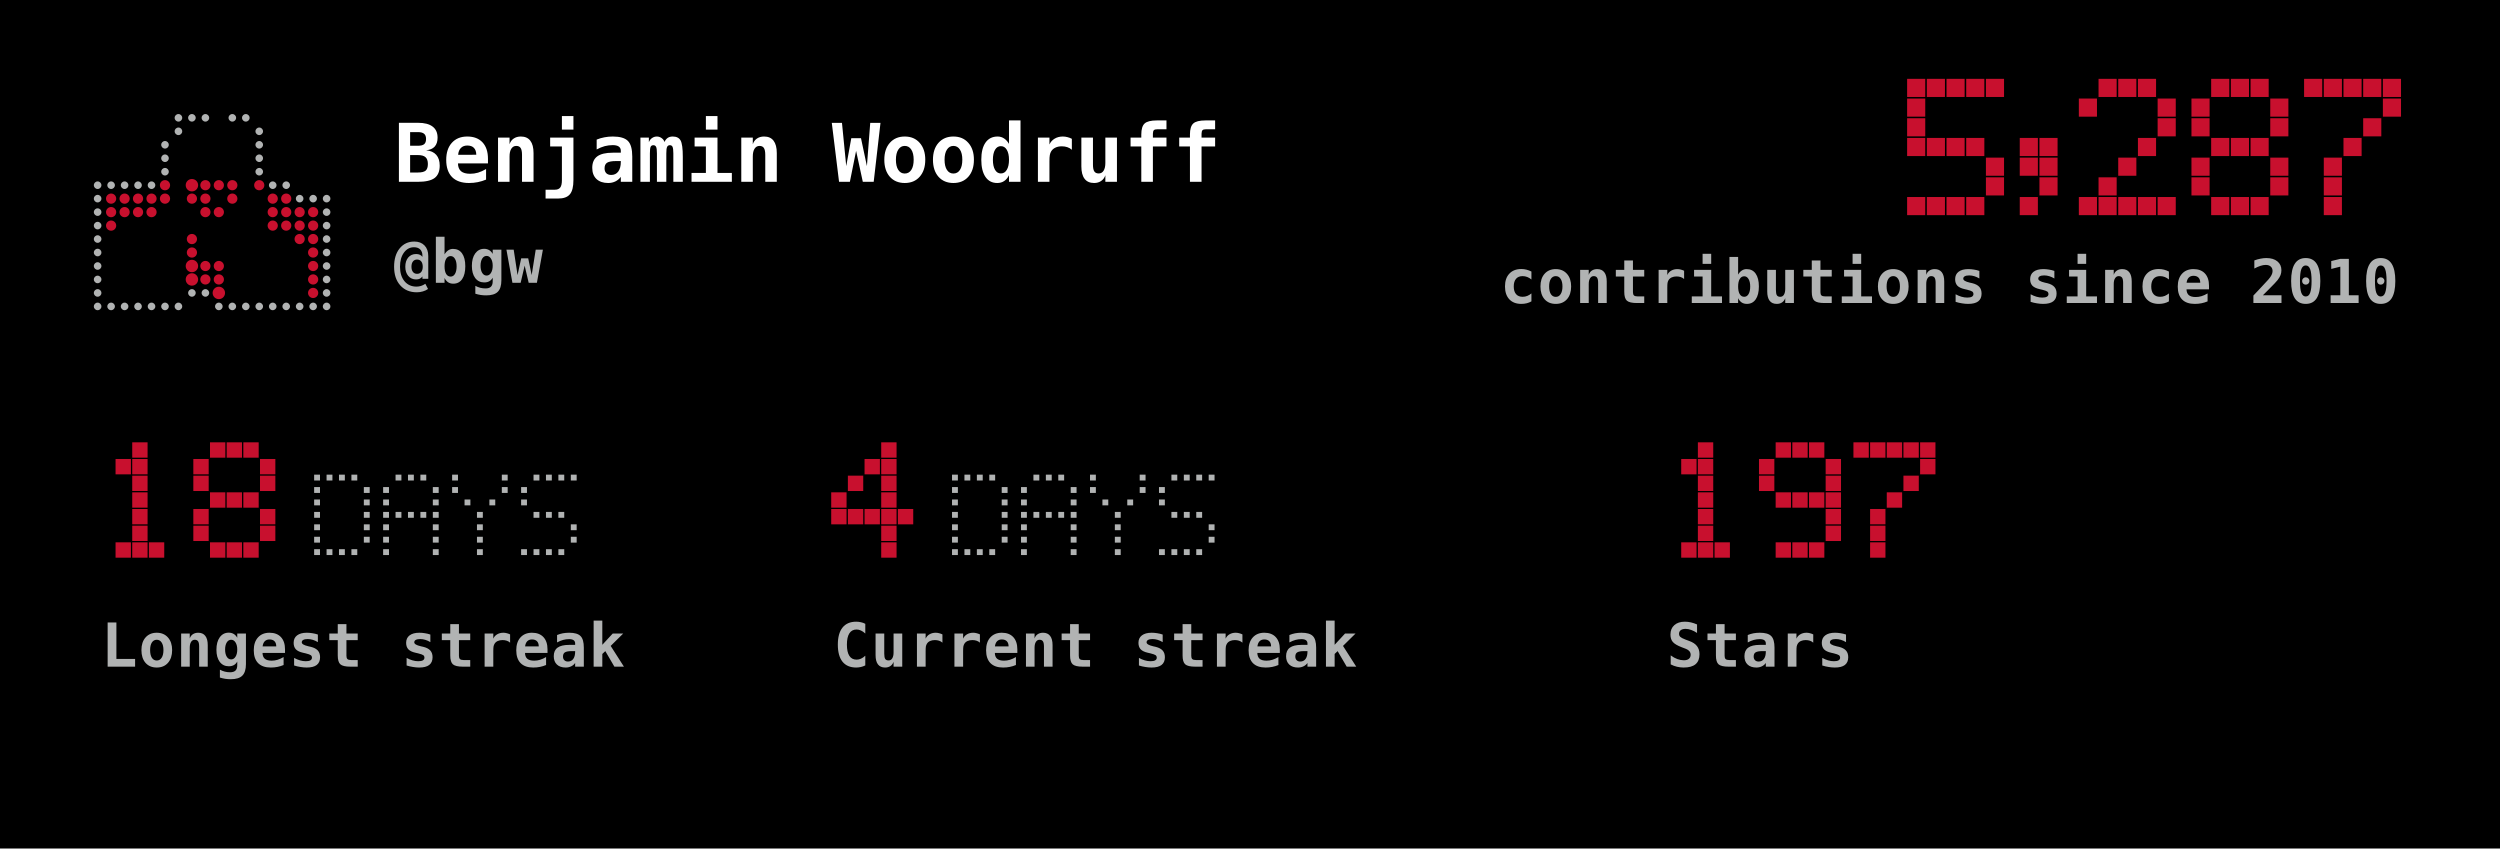
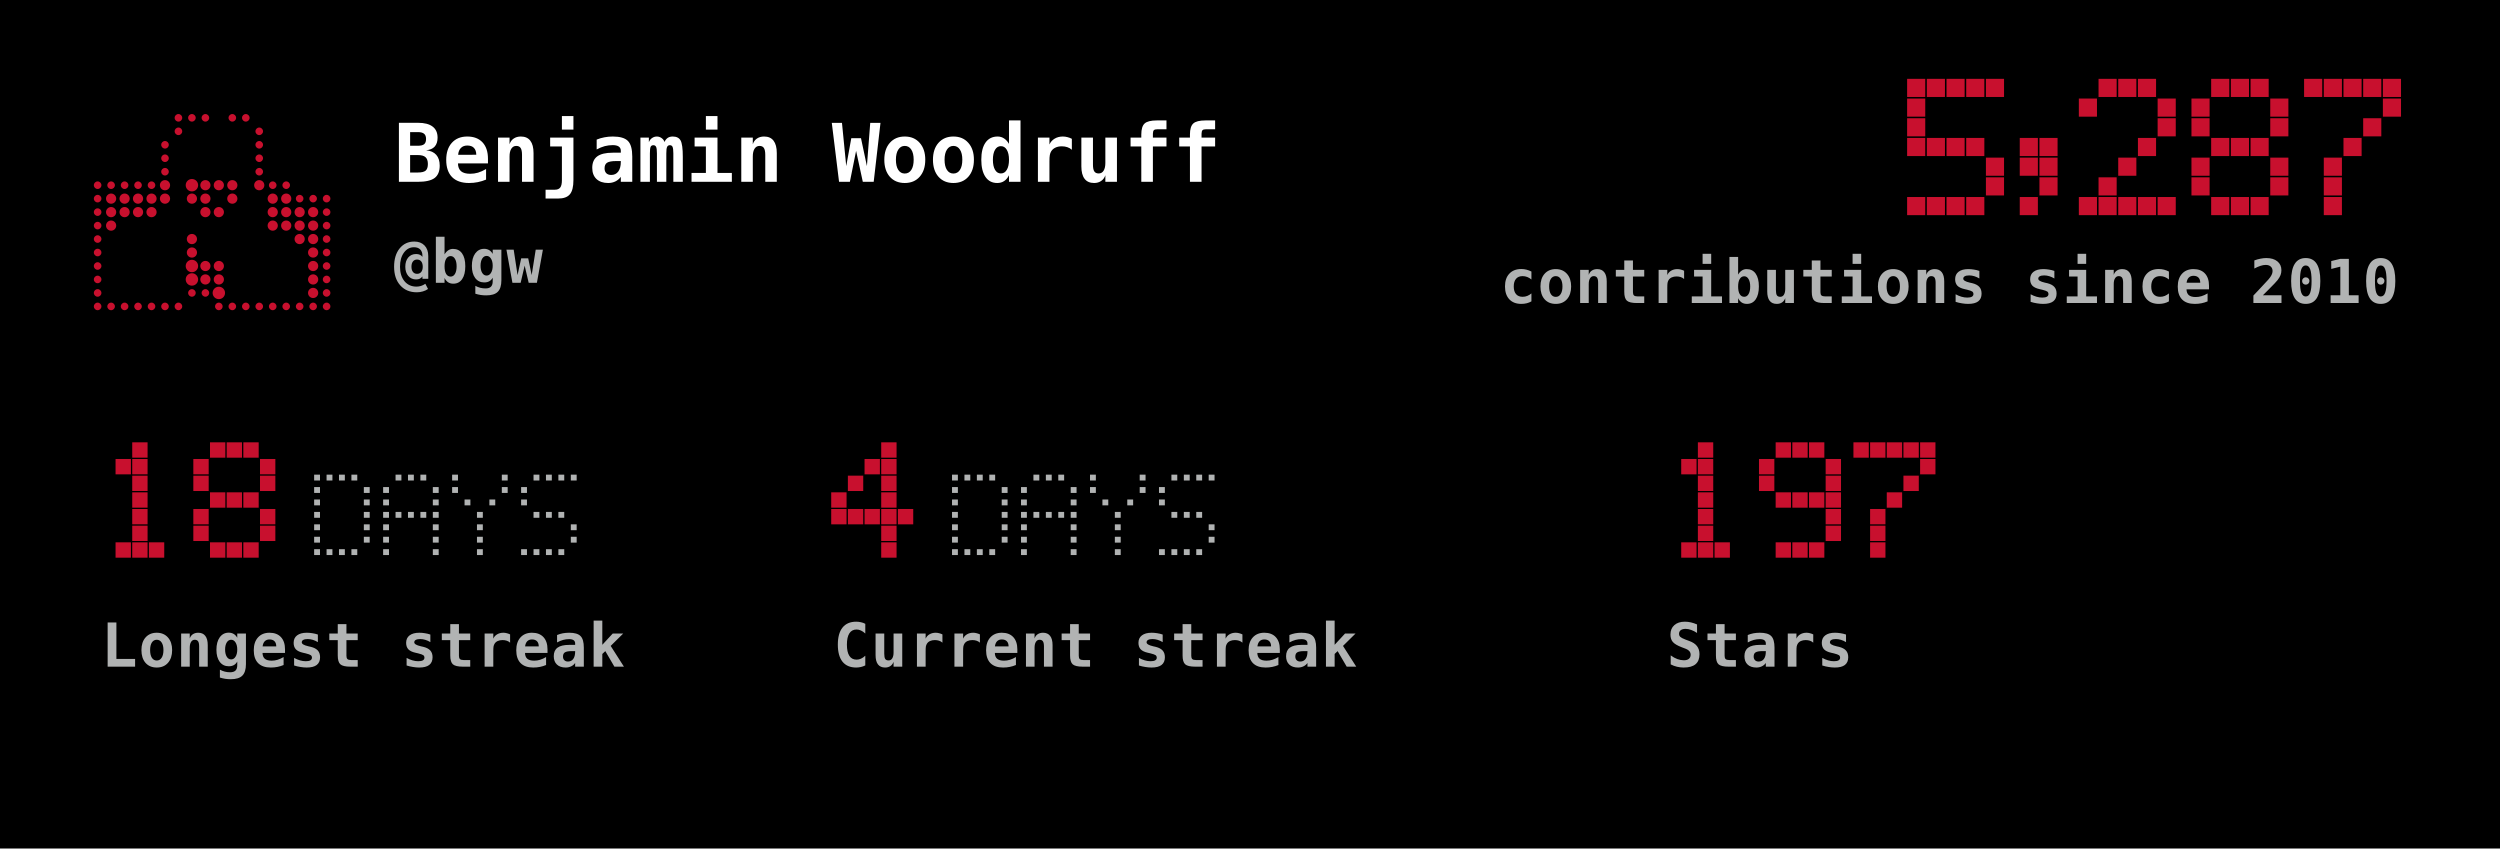
<svg xmlns="http://www.w3.org/2000/svg" width="495" height="168" viewBox="0 0 495 168" role="img">
  <rect width="495" height="168" fill="#000000" />
  <rect x="20" y="20" width="0" height="0" fill="#C8102E" />
-   <circle cx="35.33" cy="23.33" r="0.75" fill="#B1B3B3" />
-   <circle cx="38.00" cy="23.33" r="0.75" fill="#B1B3B3" />
-   <circle cx="40.67" cy="23.33" r="0.75" fill="#B1B3B3" />
-   <circle cx="46.00" cy="23.33" r="0.75" fill="#B1B3B3" />
-   <circle cx="48.67" cy="23.33" r="0.75" fill="#B1B3B3" />
-   <circle cx="35.33" cy="26.00" r="0.75" fill="#B1B3B3" />
-   <circle cx="51.33" cy="26.00" r="0.75" fill="#B1B3B3" />
-   <circle cx="32.67" cy="28.67" r="0.75" fill="#B1B3B3" />
-   <circle cx="51.33" cy="28.67" r="0.75" fill="#B1B3B3" />
-   <circle cx="32.67" cy="31.33" r="0.75" fill="#B1B3B3" />
-   <circle cx="51.33" cy="31.33" r="0.75" fill="#B1B3B3" />
-   <circle cx="32.67" cy="34.00" r="0.75" fill="#B1B3B3" />
-   <circle cx="51.33" cy="34.00" r="0.75" fill="#B1B3B3" />
-   <circle cx="19.33" cy="36.67" r="0.75" fill="#B1B3B3" />
-   <circle cx="22.00" cy="36.67" r="0.75" fill="#B1B3B3" />
-   <circle cx="24.67" cy="36.67" r="0.75" fill="#B1B3B3" />
-   <circle cx="27.33" cy="36.67" r="0.75" fill="#B1B3B3" />
-   <circle cx="30.00" cy="36.67" r="0.75" fill="#B1B3B3" />
+   <circle cx="35.33" cy="23.33" r="0.75" fill="#C8102E" />
+   <circle cx="38.00" cy="23.33" r="0.75" fill="#C8102E" />
+   <circle cx="40.67" cy="23.33" r="0.75" fill="#C8102E" />
+   <circle cx="46.00" cy="23.33" r="0.75" fill="#C8102E" />
+   <circle cx="48.67" cy="23.33" r="0.75" fill="#C8102E" />
+   <circle cx="35.33" cy="26.00" r="0.75" fill="#C8102E" />
+   <circle cx="51.33" cy="26.00" r="0.75" fill="#C8102E" />
+   <circle cx="32.67" cy="28.67" r="0.75" fill="#C8102E" />
+   <circle cx="51.33" cy="28.67" r="0.75" fill="#C8102E" />
+   <circle cx="32.67" cy="31.33" r="0.75" fill="#C8102E" />
+   <circle cx="51.33" cy="31.33" r="0.75" fill="#C8102E" />
+   <circle cx="32.67" cy="34.00" r="0.75" fill="#C8102E" />
+   <circle cx="51.33" cy="34.00" r="0.75" fill="#C8102E" />
+   <circle cx="19.33" cy="36.67" r="0.75" fill="#C8102E" />
+   <circle cx="22.00" cy="36.67" r="0.75" fill="#C8102E" />
+   <circle cx="24.67" cy="36.67" r="0.75" fill="#C8102E" />
+   <circle cx="27.33" cy="36.67" r="0.75" fill="#C8102E" />
+   <circle cx="30.00" cy="36.67" r="0.75" fill="#C8102E" />
  <circle cx="32.67" cy="36.67" r="1.01" fill="#C8102E" />
  <circle cx="38.00" cy="36.67" r="1.23" fill="#C8102E" />
  <circle cx="40.67" cy="36.67" r="1.01" fill="#C8102E" />
  <circle cx="43.33" cy="36.67" r="1.01" fill="#C8102E" />
  <circle cx="46.00" cy="36.67" r="1.01" fill="#C8102E" />
  <circle cx="51.33" cy="36.67" r="1.01" fill="#C8102E" />
-   <circle cx="54.00" cy="36.67" r="0.75" fill="#B1B3B3" />
-   <circle cx="56.67" cy="36.67" r="0.75" fill="#B1B3B3" />
-   <circle cx="19.33" cy="39.33" r="0.75" fill="#B1B3B3" />
+   <circle cx="54.00" cy="36.67" r="0.75" fill="#C8102E" />
+   <circle cx="56.67" cy="36.67" r="0.75" fill="#C8102E" />
+   <circle cx="19.33" cy="39.33" r="0.75" fill="#C8102E" />
  <circle cx="22.00" cy="39.33" r="1.01" fill="#C8102E" />
  <circle cx="24.67" cy="39.33" r="1.01" fill="#C8102E" />
  <circle cx="27.33" cy="39.33" r="1.01" fill="#C8102E" />
  <circle cx="30.00" cy="39.33" r="1.01" fill="#C8102E" />
  <circle cx="32.67" cy="39.33" r="1.01" fill="#C8102E" />
  <circle cx="38.00" cy="39.33" r="1.01" fill="#C8102E" />
  <circle cx="40.67" cy="39.33" r="1.01" fill="#C8102E" />
  <circle cx="46.00" cy="39.33" r="1.01" fill="#C8102E" />
  <circle cx="54.00" cy="39.33" r="1.01" fill="#C8102E" />
  <circle cx="56.67" cy="39.33" r="1.01" fill="#C8102E" />
-   <circle cx="59.33" cy="39.33" r="0.75" fill="#B1B3B3" />
-   <circle cx="62.00" cy="39.33" r="0.75" fill="#B1B3B3" />
-   <circle cx="64.67" cy="39.33" r="0.75" fill="#B1B3B3" />
-   <circle cx="19.33" cy="42.00" r="0.75" fill="#B1B3B3" />
+   <circle cx="59.33" cy="39.33" r="0.75" fill="#C8102E" />
+   <circle cx="62.00" cy="39.33" r="0.75" fill="#C8102E" />
+   <circle cx="64.67" cy="39.33" r="0.75" fill="#C8102E" />
+   <circle cx="19.33" cy="42.00" r="0.75" fill="#C8102E" />
  <circle cx="22.00" cy="42.00" r="1.01" fill="#C8102E" />
  <circle cx="24.67" cy="42.00" r="1.01" fill="#C8102E" />
  <circle cx="27.33" cy="42.00" r="1.01" fill="#C8102E" />
  <circle cx="30.00" cy="42.00" r="1.01" fill="#C8102E" />
  <circle cx="40.67" cy="42.00" r="1.01" fill="#C8102E" />
  <circle cx="43.33" cy="42.00" r="1.01" fill="#C8102E" />
  <circle cx="54.00" cy="42.00" r="1.01" fill="#C8102E" />
  <circle cx="56.67" cy="42.00" r="1.01" fill="#C8102E" />
  <circle cx="59.33" cy="42.00" r="1.01" fill="#C8102E" />
  <circle cx="62.00" cy="42.00" r="1.01" fill="#C8102E" />
-   <circle cx="64.67" cy="42.00" r="0.75" fill="#B1B3B3" />
-   <circle cx="19.33" cy="44.67" r="0.75" fill="#B1B3B3" />
+   <circle cx="64.67" cy="42.00" r="0.75" fill="#C8102E" />
+   <circle cx="19.33" cy="44.67" r="0.75" fill="#C8102E" />
  <circle cx="22.00" cy="44.67" r="1.01" fill="#C8102E" />
  <circle cx="54.00" cy="44.67" r="1.01" fill="#C8102E" />
  <circle cx="56.67" cy="44.67" r="1.01" fill="#C8102E" />
  <circle cx="59.33" cy="44.67" r="1.01" fill="#C8102E" />
  <circle cx="62.00" cy="44.67" r="1.01" fill="#C8102E" />
-   <circle cx="64.67" cy="44.67" r="0.75" fill="#B1B3B3" />
-   <circle cx="19.33" cy="47.33" r="0.75" fill="#B1B3B3" />
+   <circle cx="64.67" cy="44.67" r="0.75" fill="#C8102E" />
+   <circle cx="19.33" cy="47.33" r="0.75" fill="#C8102E" />
  <circle cx="38.00" cy="47.33" r="1.01" fill="#C8102E" />
  <circle cx="59.33" cy="47.33" r="1.01" fill="#C8102E" />
  <circle cx="62.00" cy="47.33" r="1.01" fill="#C8102E" />
-   <circle cx="64.67" cy="47.33" r="0.75" fill="#B1B3B3" />
-   <circle cx="19.33" cy="50.00" r="0.75" fill="#B1B3B3" />
+   <circle cx="64.67" cy="47.33" r="0.75" fill="#C8102E" />
+   <circle cx="19.33" cy="50.00" r="0.75" fill="#C8102E" />
  <circle cx="38.00" cy="50.00" r="1.01" fill="#C8102E" />
  <circle cx="62.00" cy="50.00" r="1.01" fill="#C8102E" />
-   <circle cx="64.67" cy="50.00" r="0.75" fill="#B1B3B3" />
-   <circle cx="19.33" cy="52.67" r="0.75" fill="#B1B3B3" />
+   <circle cx="64.67" cy="50.00" r="0.75" fill="#C8102E" />
+   <circle cx="19.33" cy="52.67" r="0.75" fill="#C8102E" />
  <circle cx="38.00" cy="52.67" r="1.23" fill="#C8102E" />
  <circle cx="40.67" cy="52.67" r="1.01" fill="#C8102E" />
  <circle cx="43.33" cy="52.67" r="1.01" fill="#C8102E" />
  <circle cx="62.00" cy="52.67" r="1.01" fill="#C8102E" />
-   <circle cx="64.67" cy="52.67" r="0.75" fill="#B1B3B3" />
-   <circle cx="19.33" cy="55.33" r="0.75" fill="#B1B3B3" />
+   <circle cx="64.67" cy="52.67" r="0.75" fill="#C8102E" />
+   <circle cx="19.33" cy="55.33" r="0.75" fill="#C8102E" />
  <circle cx="38.00" cy="55.33" r="1.23" fill="#C8102E" />
  <circle cx="40.67" cy="55.33" r="1.01" fill="#C8102E" />
  <circle cx="43.33" cy="55.33" r="1.01" fill="#C8102E" />
  <circle cx="62.00" cy="55.33" r="1.01" fill="#C8102E" />
-   <circle cx="64.67" cy="55.33" r="0.75" fill="#B1B3B3" />
-   <circle cx="19.33" cy="58.00" r="0.75" fill="#B1B3B3" />
-   <circle cx="38.00" cy="58.00" r="0.75" fill="#B1B3B3" />
-   <circle cx="40.67" cy="58.00" r="0.75" fill="#B1B3B3" />
+   <circle cx="64.67" cy="55.33" r="0.75" fill="#C8102E" />
+   <circle cx="19.33" cy="58.00" r="0.75" fill="#C8102E" />
+   <circle cx="38.00" cy="58.00" r="0.75" fill="#C8102E" />
+   <circle cx="40.67" cy="58.00" r="0.75" fill="#C8102E" />
  <circle cx="43.33" cy="58.00" r="1.23" fill="#C8102E" />
  <circle cx="62.00" cy="58.00" r="1.01" fill="#C8102E" />
-   <circle cx="64.67" cy="58.00" r="0.75" fill="#B1B3B3" />
-   <circle cx="19.33" cy="60.67" r="0.75" fill="#B1B3B3" />
-   <circle cx="22.00" cy="60.67" r="0.75" fill="#B1B3B3" />
-   <circle cx="24.67" cy="60.67" r="0.75" fill="#B1B3B3" />
-   <circle cx="27.33" cy="60.67" r="0.75" fill="#B1B3B3" />
-   <circle cx="30.00" cy="60.67" r="0.75" fill="#B1B3B3" />
-   <circle cx="32.67" cy="60.67" r="0.75" fill="#B1B3B3" />
-   <circle cx="35.33" cy="60.67" r="0.75" fill="#B1B3B3" />
-   <circle cx="43.33" cy="60.67" r="0.75" fill="#B1B3B3" />
-   <circle cx="46.00" cy="60.67" r="0.75" fill="#B1B3B3" />
-   <circle cx="48.67" cy="60.67" r="0.75" fill="#B1B3B3" />
-   <circle cx="51.33" cy="60.67" r="0.75" fill="#B1B3B3" />
-   <circle cx="54.00" cy="60.67" r="0.75" fill="#B1B3B3" />
-   <circle cx="56.67" cy="60.67" r="0.75" fill="#B1B3B3" />
-   <circle cx="59.33" cy="60.67" r="0.75" fill="#B1B3B3" />
-   <circle cx="62.00" cy="60.67" r="0.75" fill="#B1B3B3" />
-   <circle cx="64.67" cy="60.67" r="0.75" fill="#B1B3B3" />
+   <circle cx="64.67" cy="58.00" r="0.75" fill="#C8102E" />
+   <circle cx="19.33" cy="60.67" r="0.75" fill="#C8102E" />
+   <circle cx="22.00" cy="60.67" r="0.75" fill="#C8102E" />
+   <circle cx="24.67" cy="60.67" r="0.75" fill="#C8102E" />
+   <circle cx="27.33" cy="60.67" r="0.75" fill="#C8102E" />
+   <circle cx="30.00" cy="60.67" r="0.75" fill="#C8102E" />
+   <circle cx="32.67" cy="60.67" r="0.75" fill="#C8102E" />
+   <circle cx="35.33" cy="60.67" r="0.75" fill="#C8102E" />
+   <circle cx="43.33" cy="60.67" r="0.75" fill="#C8102E" />
+   <circle cx="46.00" cy="60.67" r="0.75" fill="#C8102E" />
+   <circle cx="48.67" cy="60.67" r="0.75" fill="#C8102E" />
+   <circle cx="51.33" cy="60.67" r="0.75" fill="#C8102E" />
+   <circle cx="54.00" cy="60.67" r="0.75" fill="#C8102E" />
+   <circle cx="56.67" cy="60.67" r="0.75" fill="#C8102E" />
+   <circle cx="59.33" cy="60.67" r="0.75" fill="#C8102E" />
+   <circle cx="62.00" cy="60.67" r="0.75" fill="#C8102E" />
+   <circle cx="64.67" cy="60.67" r="0.75" fill="#C8102E" />
  <text x="78" y="36" fill="#FFFFFF" text-anchor="start" font-family="ui-monospace, Geist Mono, monospace" font-weight="700" font-size="16" letter-spacing="0" dominant-baseline="auto">Benjamin Woodruff ‮</text>
  <text x="78" y="56" fill="#B1B3B3" text-anchor="start" font-family="ui-monospace, Geist Mono, monospace" font-weight="700" font-size="12" letter-spacing="0.2" dominant-baseline="auto">@bgw</text>
  <rect x="377.61" y="15.61" width="3.59" height="3.59" fill="#C8102E" />
  <rect x="381.51" y="15.61" width="3.59" height="3.59" fill="#C8102E" />
  <rect x="385.41" y="15.61" width="3.59" height="3.59" fill="#C8102E" />
  <rect x="389.31" y="15.61" width="3.59" height="3.59" fill="#C8102E" />
  <rect x="393.21" y="15.61" width="3.59" height="3.59" fill="#C8102E" />
  <rect x="377.61" y="19.51" width="3.59" height="3.59" fill="#C8102E" />
  <rect x="377.61" y="23.41" width="3.59" height="3.59" fill="#C8102E" />
  <rect x="377.61" y="27.31" width="3.59" height="3.59" fill="#C8102E" />
  <rect x="381.51" y="27.31" width="3.59" height="3.59" fill="#C8102E" />
  <rect x="385.41" y="27.31" width="3.59" height="3.59" fill="#C8102E" />
  <rect x="389.31" y="27.31" width="3.59" height="3.59" fill="#C8102E" />
  <rect x="393.21" y="31.21" width="3.59" height="3.59" fill="#C8102E" />
  <rect x="393.21" y="35.11" width="3.59" height="3.59" fill="#C8102E" />
  <rect x="377.61" y="39.01" width="3.59" height="3.59" fill="#C8102E" />
  <rect x="381.51" y="39.01" width="3.59" height="3.59" fill="#C8102E" />
  <rect x="385.41" y="39.01" width="3.59" height="3.59" fill="#C8102E" />
  <rect x="389.31" y="39.01" width="3.59" height="3.59" fill="#C8102E" />
  <rect x="399.91" y="27.31" width="3.59" height="3.59" fill="#C8102E" />
  <rect x="403.81" y="27.31" width="3.59" height="3.59" fill="#C8102E" />
  <rect x="399.91" y="31.21" width="3.59" height="3.59" fill="#C8102E" />
  <rect x="403.81" y="31.21" width="3.59" height="3.59" fill="#C8102E" />
  <rect x="403.81" y="35.11" width="3.59" height="3.59" fill="#C8102E" />
  <rect x="399.91" y="39.01" width="3.59" height="3.59" fill="#C8102E" />
  <rect x="415.51" y="15.61" width="3.59" height="3.59" fill="#C8102E" />
  <rect x="419.41" y="15.61" width="3.59" height="3.59" fill="#C8102E" />
  <rect x="423.31" y="15.61" width="3.59" height="3.59" fill="#C8102E" />
  <rect x="411.61" y="19.51" width="3.59" height="3.59" fill="#C8102E" />
  <rect x="427.21" y="19.51" width="3.59" height="3.59" fill="#C8102E" />
  <rect x="427.21" y="23.41" width="3.59" height="3.59" fill="#C8102E" />
  <rect x="423.31" y="27.31" width="3.59" height="3.59" fill="#C8102E" />
  <rect x="419.41" y="31.21" width="3.59" height="3.59" fill="#C8102E" />
  <rect x="415.51" y="35.11" width="3.59" height="3.59" fill="#C8102E" />
  <rect x="411.61" y="39.01" width="3.59" height="3.59" fill="#C8102E" />
  <rect x="415.51" y="39.01" width="3.59" height="3.59" fill="#C8102E" />
  <rect x="419.41" y="39.01" width="3.59" height="3.59" fill="#C8102E" />
  <rect x="423.31" y="39.01" width="3.59" height="3.59" fill="#C8102E" />
  <rect x="427.21" y="39.01" width="3.59" height="3.59" fill="#C8102E" />
  <rect x="437.81" y="15.61" width="3.59" height="3.59" fill="#C8102E" />
  <rect x="441.71" y="15.61" width="3.59" height="3.59" fill="#C8102E" />
  <rect x="445.61" y="15.61" width="3.59" height="3.59" fill="#C8102E" />
  <rect x="433.91" y="19.51" width="3.59" height="3.59" fill="#C8102E" />
  <rect x="449.51" y="19.51" width="3.59" height="3.59" fill="#C8102E" />
  <rect x="433.91" y="23.41" width="3.59" height="3.59" fill="#C8102E" />
  <rect x="449.51" y="23.41" width="3.59" height="3.59" fill="#C8102E" />
  <rect x="437.81" y="27.31" width="3.59" height="3.59" fill="#C8102E" />
  <rect x="441.71" y="27.31" width="3.59" height="3.59" fill="#C8102E" />
  <rect x="445.61" y="27.31" width="3.59" height="3.59" fill="#C8102E" />
  <rect x="433.91" y="31.21" width="3.59" height="3.59" fill="#C8102E" />
  <rect x="449.51" y="31.21" width="3.59" height="3.59" fill="#C8102E" />
  <rect x="433.91" y="35.11" width="3.59" height="3.59" fill="#C8102E" />
  <rect x="449.51" y="35.11" width="3.59" height="3.59" fill="#C8102E" />
  <rect x="437.81" y="39.01" width="3.59" height="3.59" fill="#C8102E" />
  <rect x="441.71" y="39.01" width="3.59" height="3.59" fill="#C8102E" />
  <rect x="445.61" y="39.01" width="3.59" height="3.59" fill="#C8102E" />
  <rect x="456.21" y="15.61" width="3.59" height="3.59" fill="#C8102E" />
  <rect x="460.11" y="15.61" width="3.59" height="3.59" fill="#C8102E" />
  <rect x="464.01" y="15.61" width="3.59" height="3.59" fill="#C8102E" />
  <rect x="467.91" y="15.61" width="3.59" height="3.59" fill="#C8102E" />
  <rect x="471.81" y="15.61" width="3.59" height="3.59" fill="#C8102E" />
  <rect x="471.81" y="19.51" width="3.59" height="3.59" fill="#C8102E" />
  <rect x="467.91" y="23.41" width="3.59" height="3.59" fill="#C8102E" />
  <rect x="464.01" y="27.31" width="3.59" height="3.59" fill="#C8102E" />
  <rect x="460.11" y="31.21" width="3.59" height="3.59" fill="#C8102E" />
  <rect x="460.11" y="35.11" width="3.59" height="3.59" fill="#C8102E" />
  <rect x="460.11" y="39.01" width="3.59" height="3.59" fill="#C8102E" />
  <text x="475" y="60" fill="#B1B3B3" text-anchor="end" font-family="ui-monospace, Geist Mono, monospace" font-weight="700" font-size="12" letter-spacing="0.2" dominant-baseline="auto">contributions since 2010</text>
  <rect x="26.18" y="87.58" width="3.04" height="3.04" fill="#C8102E" />
  <rect x="22.88" y="90.88" width="3.04" height="3.04" fill="#C8102E" />
  <rect x="26.18" y="90.88" width="3.04" height="3.04" fill="#C8102E" />
  <rect x="26.18" y="94.18" width="3.04" height="3.04" fill="#C8102E" />
  <rect x="26.18" y="97.48" width="3.04" height="3.04" fill="#C8102E" />
  <rect x="26.18" y="100.78" width="3.04" height="3.04" fill="#C8102E" />
  <rect x="26.18" y="104.08" width="3.04" height="3.04" fill="#C8102E" />
  <rect x="22.88" y="107.38" width="3.04" height="3.04" fill="#C8102E" />
  <rect x="26.18" y="107.38" width="3.04" height="3.04" fill="#C8102E" />
  <rect x="29.48" y="107.38" width="3.04" height="3.04" fill="#C8102E" />
  <rect x="41.58" y="87.58" width="3.04" height="3.04" fill="#C8102E" />
  <rect x="44.88" y="87.58" width="3.04" height="3.04" fill="#C8102E" />
  <rect x="48.18" y="87.58" width="3.04" height="3.04" fill="#C8102E" />
  <rect x="38.28" y="90.88" width="3.04" height="3.04" fill="#C8102E" />
  <rect x="51.48" y="90.88" width="3.04" height="3.04" fill="#C8102E" />
  <rect x="38.28" y="94.18" width="3.04" height="3.04" fill="#C8102E" />
  <rect x="51.48" y="94.18" width="3.04" height="3.04" fill="#C8102E" />
  <rect x="41.58" y="97.48" width="3.04" height="3.04" fill="#C8102E" />
  <rect x="44.88" y="97.48" width="3.04" height="3.04" fill="#C8102E" />
  <rect x="48.18" y="97.48" width="3.04" height="3.04" fill="#C8102E" />
  <rect x="38.28" y="100.78" width="3.04" height="3.04" fill="#C8102E" />
  <rect x="51.48" y="100.78" width="3.04" height="3.04" fill="#C8102E" />
  <rect x="38.28" y="104.08" width="3.04" height="3.04" fill="#C8102E" />
  <rect x="51.48" y="104.08" width="3.04" height="3.04" fill="#C8102E" />
  <rect x="41.58" y="107.38" width="3.04" height="3.04" fill="#C8102E" />
  <rect x="44.88" y="107.38" width="3.04" height="3.04" fill="#C8102E" />
  <rect x="48.18" y="107.38" width="3.04" height="3.04" fill="#C8102E" />
  <rect x="62.20" y="93.98" width="1.16" height="1.16" fill="#B1B3B3" />
  <rect x="64.66" y="93.98" width="1.16" height="1.16" fill="#B1B3B3" />
  <rect x="67.12" y="93.98" width="1.16" height="1.16" fill="#B1B3B3" />
  <rect x="69.58" y="93.98" width="1.16" height="1.16" fill="#B1B3B3" />
  <rect x="62.20" y="96.44" width="1.16" height="1.16" fill="#B1B3B3" />
  <rect x="72.04" y="96.44" width="1.16" height="1.16" fill="#B1B3B3" />
  <rect x="62.20" y="98.90" width="1.16" height="1.16" fill="#B1B3B3" />
  <rect x="72.04" y="98.90" width="1.16" height="1.16" fill="#B1B3B3" />
  <rect x="62.20" y="101.36" width="1.16" height="1.16" fill="#B1B3B3" />
  <rect x="72.04" y="101.36" width="1.16" height="1.16" fill="#B1B3B3" />
  <rect x="62.20" y="103.82" width="1.16" height="1.16" fill="#B1B3B3" />
  <rect x="72.04" y="103.82" width="1.16" height="1.16" fill="#B1B3B3" />
  <rect x="62.20" y="106.28" width="1.16" height="1.16" fill="#B1B3B3" />
  <rect x="72.04" y="106.28" width="1.16" height="1.16" fill="#B1B3B3" />
  <rect x="62.20" y="108.74" width="1.16" height="1.16" fill="#B1B3B3" />
  <rect x="64.66" y="108.74" width="1.16" height="1.16" fill="#B1B3B3" />
  <rect x="67.12" y="108.74" width="1.16" height="1.16" fill="#B1B3B3" />
  <rect x="69.58" y="108.74" width="1.16" height="1.16" fill="#B1B3B3" />
  <rect x="78.32" y="93.98" width="1.16" height="1.16" fill="#B1B3B3" />
  <rect x="80.78" y="93.98" width="1.16" height="1.16" fill="#B1B3B3" />
  <rect x="83.24" y="93.98" width="1.16" height="1.16" fill="#B1B3B3" />
  <rect x="75.86" y="96.44" width="1.16" height="1.16" fill="#B1B3B3" />
  <rect x="85.70" y="96.44" width="1.16" height="1.16" fill="#B1B3B3" />
  <rect x="75.86" y="98.90" width="1.16" height="1.16" fill="#B1B3B3" />
  <rect x="85.70" y="98.90" width="1.16" height="1.16" fill="#B1B3B3" />
  <rect x="75.86" y="101.36" width="1.16" height="1.16" fill="#B1B3B3" />
  <rect x="78.32" y="101.36" width="1.16" height="1.16" fill="#B1B3B3" />
  <rect x="80.78" y="101.36" width="1.16" height="1.16" fill="#B1B3B3" />
  <rect x="83.24" y="101.36" width="1.16" height="1.16" fill="#B1B3B3" />
  <rect x="85.70" y="101.36" width="1.16" height="1.16" fill="#B1B3B3" />
  <rect x="75.86" y="103.82" width="1.16" height="1.16" fill="#B1B3B3" />
  <rect x="85.70" y="103.82" width="1.16" height="1.16" fill="#B1B3B3" />
  <rect x="75.86" y="106.28" width="1.16" height="1.16" fill="#B1B3B3" />
  <rect x="85.70" y="106.28" width="1.16" height="1.16" fill="#B1B3B3" />
  <rect x="75.86" y="108.74" width="1.16" height="1.16" fill="#B1B3B3" />
  <rect x="85.70" y="108.74" width="1.16" height="1.16" fill="#B1B3B3" />
  <rect x="89.52" y="93.98" width="1.16" height="1.16" fill="#B1B3B3" />
  <rect x="99.36" y="93.98" width="1.16" height="1.16" fill="#B1B3B3" />
  <rect x="89.52" y="96.44" width="1.16" height="1.16" fill="#B1B3B3" />
  <rect x="99.36" y="96.44" width="1.16" height="1.16" fill="#B1B3B3" />
  <rect x="91.98" y="98.90" width="1.16" height="1.16" fill="#B1B3B3" />
  <rect x="96.90" y="98.90" width="1.16" height="1.16" fill="#B1B3B3" />
  <rect x="94.44" y="101.36" width="1.16" height="1.16" fill="#B1B3B3" />
  <rect x="94.44" y="103.82" width="1.16" height="1.16" fill="#B1B3B3" />
  <rect x="94.44" y="106.28" width="1.16" height="1.16" fill="#B1B3B3" />
  <rect x="94.44" y="108.74" width="1.16" height="1.16" fill="#B1B3B3" />
  <rect x="105.64" y="93.98" width="1.16" height="1.16" fill="#B1B3B3" />
  <rect x="108.10" y="93.98" width="1.16" height="1.16" fill="#B1B3B3" />
  <rect x="110.56" y="93.98" width="1.16" height="1.16" fill="#B1B3B3" />
  <rect x="113.02" y="93.98" width="1.16" height="1.16" fill="#B1B3B3" />
  <rect x="103.18" y="96.44" width="1.16" height="1.16" fill="#B1B3B3" />
  <rect x="103.18" y="98.90" width="1.16" height="1.16" fill="#B1B3B3" />
  <rect x="105.64" y="101.36" width="1.16" height="1.16" fill="#B1B3B3" />
  <rect x="108.10" y="101.36" width="1.16" height="1.16" fill="#B1B3B3" />
  <rect x="110.56" y="101.36" width="1.16" height="1.16" fill="#B1B3B3" />
  <rect x="113.02" y="103.82" width="1.16" height="1.16" fill="#B1B3B3" />
  <rect x="113.02" y="106.28" width="1.16" height="1.16" fill="#B1B3B3" />
  <rect x="103.18" y="108.74" width="1.16" height="1.16" fill="#B1B3B3" />
  <rect x="105.64" y="108.74" width="1.16" height="1.16" fill="#B1B3B3" />
  <rect x="108.10" y="108.74" width="1.16" height="1.16" fill="#B1B3B3" />
  <rect x="110.56" y="108.74" width="1.16" height="1.16" fill="#B1B3B3" />
  <text x="20" y="132" fill="#B1B3B3" text-anchor="start" font-family="ui-monospace, Geist Mono, monospace" font-weight="700" font-size="12" letter-spacing="0.2" dominant-baseline="auto">Longest streak</text>
  <rect x="174.48" y="87.58" width="3.04" height="3.04" fill="#C8102E" />
  <rect x="171.18" y="90.88" width="3.04" height="3.04" fill="#C8102E" />
  <rect x="174.48" y="90.88" width="3.04" height="3.04" fill="#C8102E" />
  <rect x="167.88" y="94.18" width="3.04" height="3.04" fill="#C8102E" />
  <rect x="174.48" y="94.18" width="3.04" height="3.04" fill="#C8102E" />
  <rect x="164.58" y="97.48" width="3.04" height="3.04" fill="#C8102E" />
  <rect x="174.48" y="97.48" width="3.04" height="3.04" fill="#C8102E" />
  <rect x="164.58" y="100.78" width="3.04" height="3.04" fill="#C8102E" />
  <rect x="167.88" y="100.78" width="3.04" height="3.04" fill="#C8102E" />
  <rect x="171.18" y="100.78" width="3.04" height="3.04" fill="#C8102E" />
  <rect x="174.48" y="100.78" width="3.04" height="3.04" fill="#C8102E" />
  <rect x="177.78" y="100.78" width="3.04" height="3.04" fill="#C8102E" />
  <rect x="174.48" y="104.08" width="3.04" height="3.04" fill="#C8102E" />
  <rect x="174.48" y="107.38" width="3.04" height="3.04" fill="#C8102E" />
  <rect x="188.50" y="93.98" width="1.16" height="1.16" fill="#B1B3B3" />
  <rect x="190.96" y="93.98" width="1.16" height="1.16" fill="#B1B3B3" />
  <rect x="193.42" y="93.98" width="1.16" height="1.16" fill="#B1B3B3" />
  <rect x="195.88" y="93.98" width="1.16" height="1.16" fill="#B1B3B3" />
  <rect x="188.50" y="96.44" width="1.16" height="1.16" fill="#B1B3B3" />
  <rect x="198.34" y="96.44" width="1.16" height="1.16" fill="#B1B3B3" />
  <rect x="188.50" y="98.90" width="1.16" height="1.16" fill="#B1B3B3" />
  <rect x="198.34" y="98.90" width="1.16" height="1.16" fill="#B1B3B3" />
  <rect x="188.50" y="101.36" width="1.16" height="1.16" fill="#B1B3B3" />
  <rect x="198.34" y="101.36" width="1.16" height="1.16" fill="#B1B3B3" />
  <rect x="188.50" y="103.82" width="1.16" height="1.16" fill="#B1B3B3" />
  <rect x="198.34" y="103.82" width="1.16" height="1.16" fill="#B1B3B3" />
  <rect x="188.50" y="106.28" width="1.16" height="1.16" fill="#B1B3B3" />
  <rect x="198.34" y="106.28" width="1.16" height="1.16" fill="#B1B3B3" />
  <rect x="188.50" y="108.74" width="1.16" height="1.16" fill="#B1B3B3" />
  <rect x="190.96" y="108.74" width="1.16" height="1.16" fill="#B1B3B3" />
  <rect x="193.42" y="108.74" width="1.16" height="1.16" fill="#B1B3B3" />
  <rect x="195.88" y="108.74" width="1.16" height="1.16" fill="#B1B3B3" />
  <rect x="204.62" y="93.98" width="1.16" height="1.16" fill="#B1B3B3" />
  <rect x="207.08" y="93.98" width="1.16" height="1.16" fill="#B1B3B3" />
  <rect x="209.54" y="93.98" width="1.16" height="1.16" fill="#B1B3B3" />
  <rect x="202.16" y="96.44" width="1.16" height="1.16" fill="#B1B3B3" />
  <rect x="212.00" y="96.44" width="1.16" height="1.16" fill="#B1B3B3" />
  <rect x="202.16" y="98.90" width="1.16" height="1.16" fill="#B1B3B3" />
  <rect x="212.00" y="98.90" width="1.16" height="1.16" fill="#B1B3B3" />
  <rect x="202.16" y="101.36" width="1.16" height="1.16" fill="#B1B3B3" />
  <rect x="204.62" y="101.36" width="1.16" height="1.16" fill="#B1B3B3" />
  <rect x="207.08" y="101.36" width="1.16" height="1.16" fill="#B1B3B3" />
  <rect x="209.54" y="101.36" width="1.16" height="1.16" fill="#B1B3B3" />
  <rect x="212.00" y="101.36" width="1.16" height="1.16" fill="#B1B3B3" />
  <rect x="202.16" y="103.82" width="1.16" height="1.16" fill="#B1B3B3" />
  <rect x="212.00" y="103.82" width="1.16" height="1.16" fill="#B1B3B3" />
  <rect x="202.16" y="106.28" width="1.16" height="1.16" fill="#B1B3B3" />
  <rect x="212.00" y="106.28" width="1.16" height="1.16" fill="#B1B3B3" />
  <rect x="202.16" y="108.74" width="1.16" height="1.16" fill="#B1B3B3" />
  <rect x="212.00" y="108.74" width="1.16" height="1.16" fill="#B1B3B3" />
  <rect x="215.82" y="93.98" width="1.16" height="1.16" fill="#B1B3B3" />
  <rect x="225.66" y="93.98" width="1.16" height="1.16" fill="#B1B3B3" />
  <rect x="215.82" y="96.44" width="1.16" height="1.16" fill="#B1B3B3" />
  <rect x="225.66" y="96.44" width="1.16" height="1.16" fill="#B1B3B3" />
  <rect x="218.28" y="98.90" width="1.16" height="1.16" fill="#B1B3B3" />
  <rect x="223.20" y="98.90" width="1.16" height="1.16" fill="#B1B3B3" />
  <rect x="220.74" y="101.36" width="1.16" height="1.16" fill="#B1B3B3" />
  <rect x="220.74" y="103.82" width="1.16" height="1.16" fill="#B1B3B3" />
  <rect x="220.74" y="106.28" width="1.16" height="1.16" fill="#B1B3B3" />
  <rect x="220.74" y="108.74" width="1.16" height="1.16" fill="#B1B3B3" />
  <rect x="231.94" y="93.98" width="1.16" height="1.16" fill="#B1B3B3" />
  <rect x="234.40" y="93.98" width="1.16" height="1.16" fill="#B1B3B3" />
  <rect x="236.86" y="93.98" width="1.16" height="1.16" fill="#B1B3B3" />
  <rect x="239.32" y="93.98" width="1.16" height="1.16" fill="#B1B3B3" />
  <rect x="229.48" y="96.44" width="1.16" height="1.16" fill="#B1B3B3" />
  <rect x="229.48" y="98.90" width="1.16" height="1.16" fill="#B1B3B3" />
  <rect x="231.94" y="101.36" width="1.16" height="1.16" fill="#B1B3B3" />
  <rect x="234.40" y="101.36" width="1.16" height="1.16" fill="#B1B3B3" />
  <rect x="236.86" y="101.36" width="1.16" height="1.16" fill="#B1B3B3" />
  <rect x="239.32" y="103.82" width="1.16" height="1.16" fill="#B1B3B3" />
  <rect x="239.32" y="106.28" width="1.16" height="1.16" fill="#B1B3B3" />
  <rect x="229.48" y="108.74" width="1.16" height="1.16" fill="#B1B3B3" />
  <rect x="231.94" y="108.74" width="1.16" height="1.16" fill="#B1B3B3" />
  <rect x="234.40" y="108.74" width="1.16" height="1.16" fill="#B1B3B3" />
  <rect x="236.86" y="108.74" width="1.16" height="1.16" fill="#B1B3B3" />
  <text x="165.0" y="132" fill="#B1B3B3" text-anchor="start" font-family="ui-monospace, Geist Mono, monospace" font-weight="700" font-size="12" letter-spacing="0.2" dominant-baseline="auto">Current streak</text>
  <rect x="336.18" y="87.58" width="3.04" height="3.04" fill="#C8102E" />
  <rect x="332.88" y="90.88" width="3.04" height="3.04" fill="#C8102E" />
  <rect x="336.18" y="90.88" width="3.04" height="3.04" fill="#C8102E" />
  <rect x="336.18" y="94.18" width="3.04" height="3.04" fill="#C8102E" />
  <rect x="336.18" y="97.48" width="3.04" height="3.04" fill="#C8102E" />
  <rect x="336.18" y="100.78" width="3.04" height="3.04" fill="#C8102E" />
  <rect x="336.18" y="104.08" width="3.04" height="3.04" fill="#C8102E" />
  <rect x="332.88" y="107.38" width="3.04" height="3.04" fill="#C8102E" />
  <rect x="336.18" y="107.38" width="3.04" height="3.04" fill="#C8102E" />
  <rect x="339.48" y="107.38" width="3.04" height="3.04" fill="#C8102E" />
  <rect x="351.58" y="87.58" width="3.04" height="3.04" fill="#C8102E" />
  <rect x="354.88" y="87.58" width="3.04" height="3.04" fill="#C8102E" />
  <rect x="358.18" y="87.58" width="3.04" height="3.04" fill="#C8102E" />
  <rect x="348.28" y="90.88" width="3.04" height="3.04" fill="#C8102E" />
  <rect x="361.48" y="90.88" width="3.04" height="3.04" fill="#C8102E" />
  <rect x="348.28" y="94.18" width="3.04" height="3.04" fill="#C8102E" />
  <rect x="361.48" y="94.18" width="3.04" height="3.04" fill="#C8102E" />
  <rect x="351.58" y="97.48" width="3.04" height="3.04" fill="#C8102E" />
  <rect x="354.88" y="97.48" width="3.04" height="3.04" fill="#C8102E" />
  <rect x="358.18" y="97.48" width="3.04" height="3.04" fill="#C8102E" />
  <rect x="361.48" y="97.48" width="3.04" height="3.04" fill="#C8102E" />
  <rect x="361.48" y="100.78" width="3.04" height="3.04" fill="#C8102E" />
  <rect x="361.48" y="104.08" width="3.04" height="3.04" fill="#C8102E" />
  <rect x="351.58" y="107.38" width="3.04" height="3.04" fill="#C8102E" />
  <rect x="354.88" y="107.38" width="3.04" height="3.04" fill="#C8102E" />
  <rect x="358.18" y="107.38" width="3.04" height="3.04" fill="#C8102E" />
  <rect x="366.98" y="87.58" width="3.04" height="3.04" fill="#C8102E" />
  <rect x="370.28" y="87.58" width="3.04" height="3.04" fill="#C8102E" />
  <rect x="373.58" y="87.58" width="3.04" height="3.04" fill="#C8102E" />
  <rect x="376.88" y="87.58" width="3.04" height="3.04" fill="#C8102E" />
  <rect x="380.18" y="87.58" width="3.04" height="3.04" fill="#C8102E" />
  <rect x="380.18" y="90.88" width="3.04" height="3.04" fill="#C8102E" />
  <rect x="376.88" y="94.18" width="3.04" height="3.04" fill="#C8102E" />
  <rect x="373.58" y="97.48" width="3.04" height="3.04" fill="#C8102E" />
  <rect x="370.28" y="100.78" width="3.04" height="3.04" fill="#C8102E" />
  <rect x="370.28" y="104.08" width="3.04" height="3.04" fill="#C8102E" />
  <rect x="370.28" y="107.38" width="3.04" height="3.04" fill="#C8102E" />
  <text x="330.0" y="132" fill="#B1B3B3" text-anchor="start" font-family="ui-monospace, Geist Mono, monospace" font-weight="700" font-size="12" letter-spacing="0.2" dominant-baseline="auto">Stars</text>
</svg>
